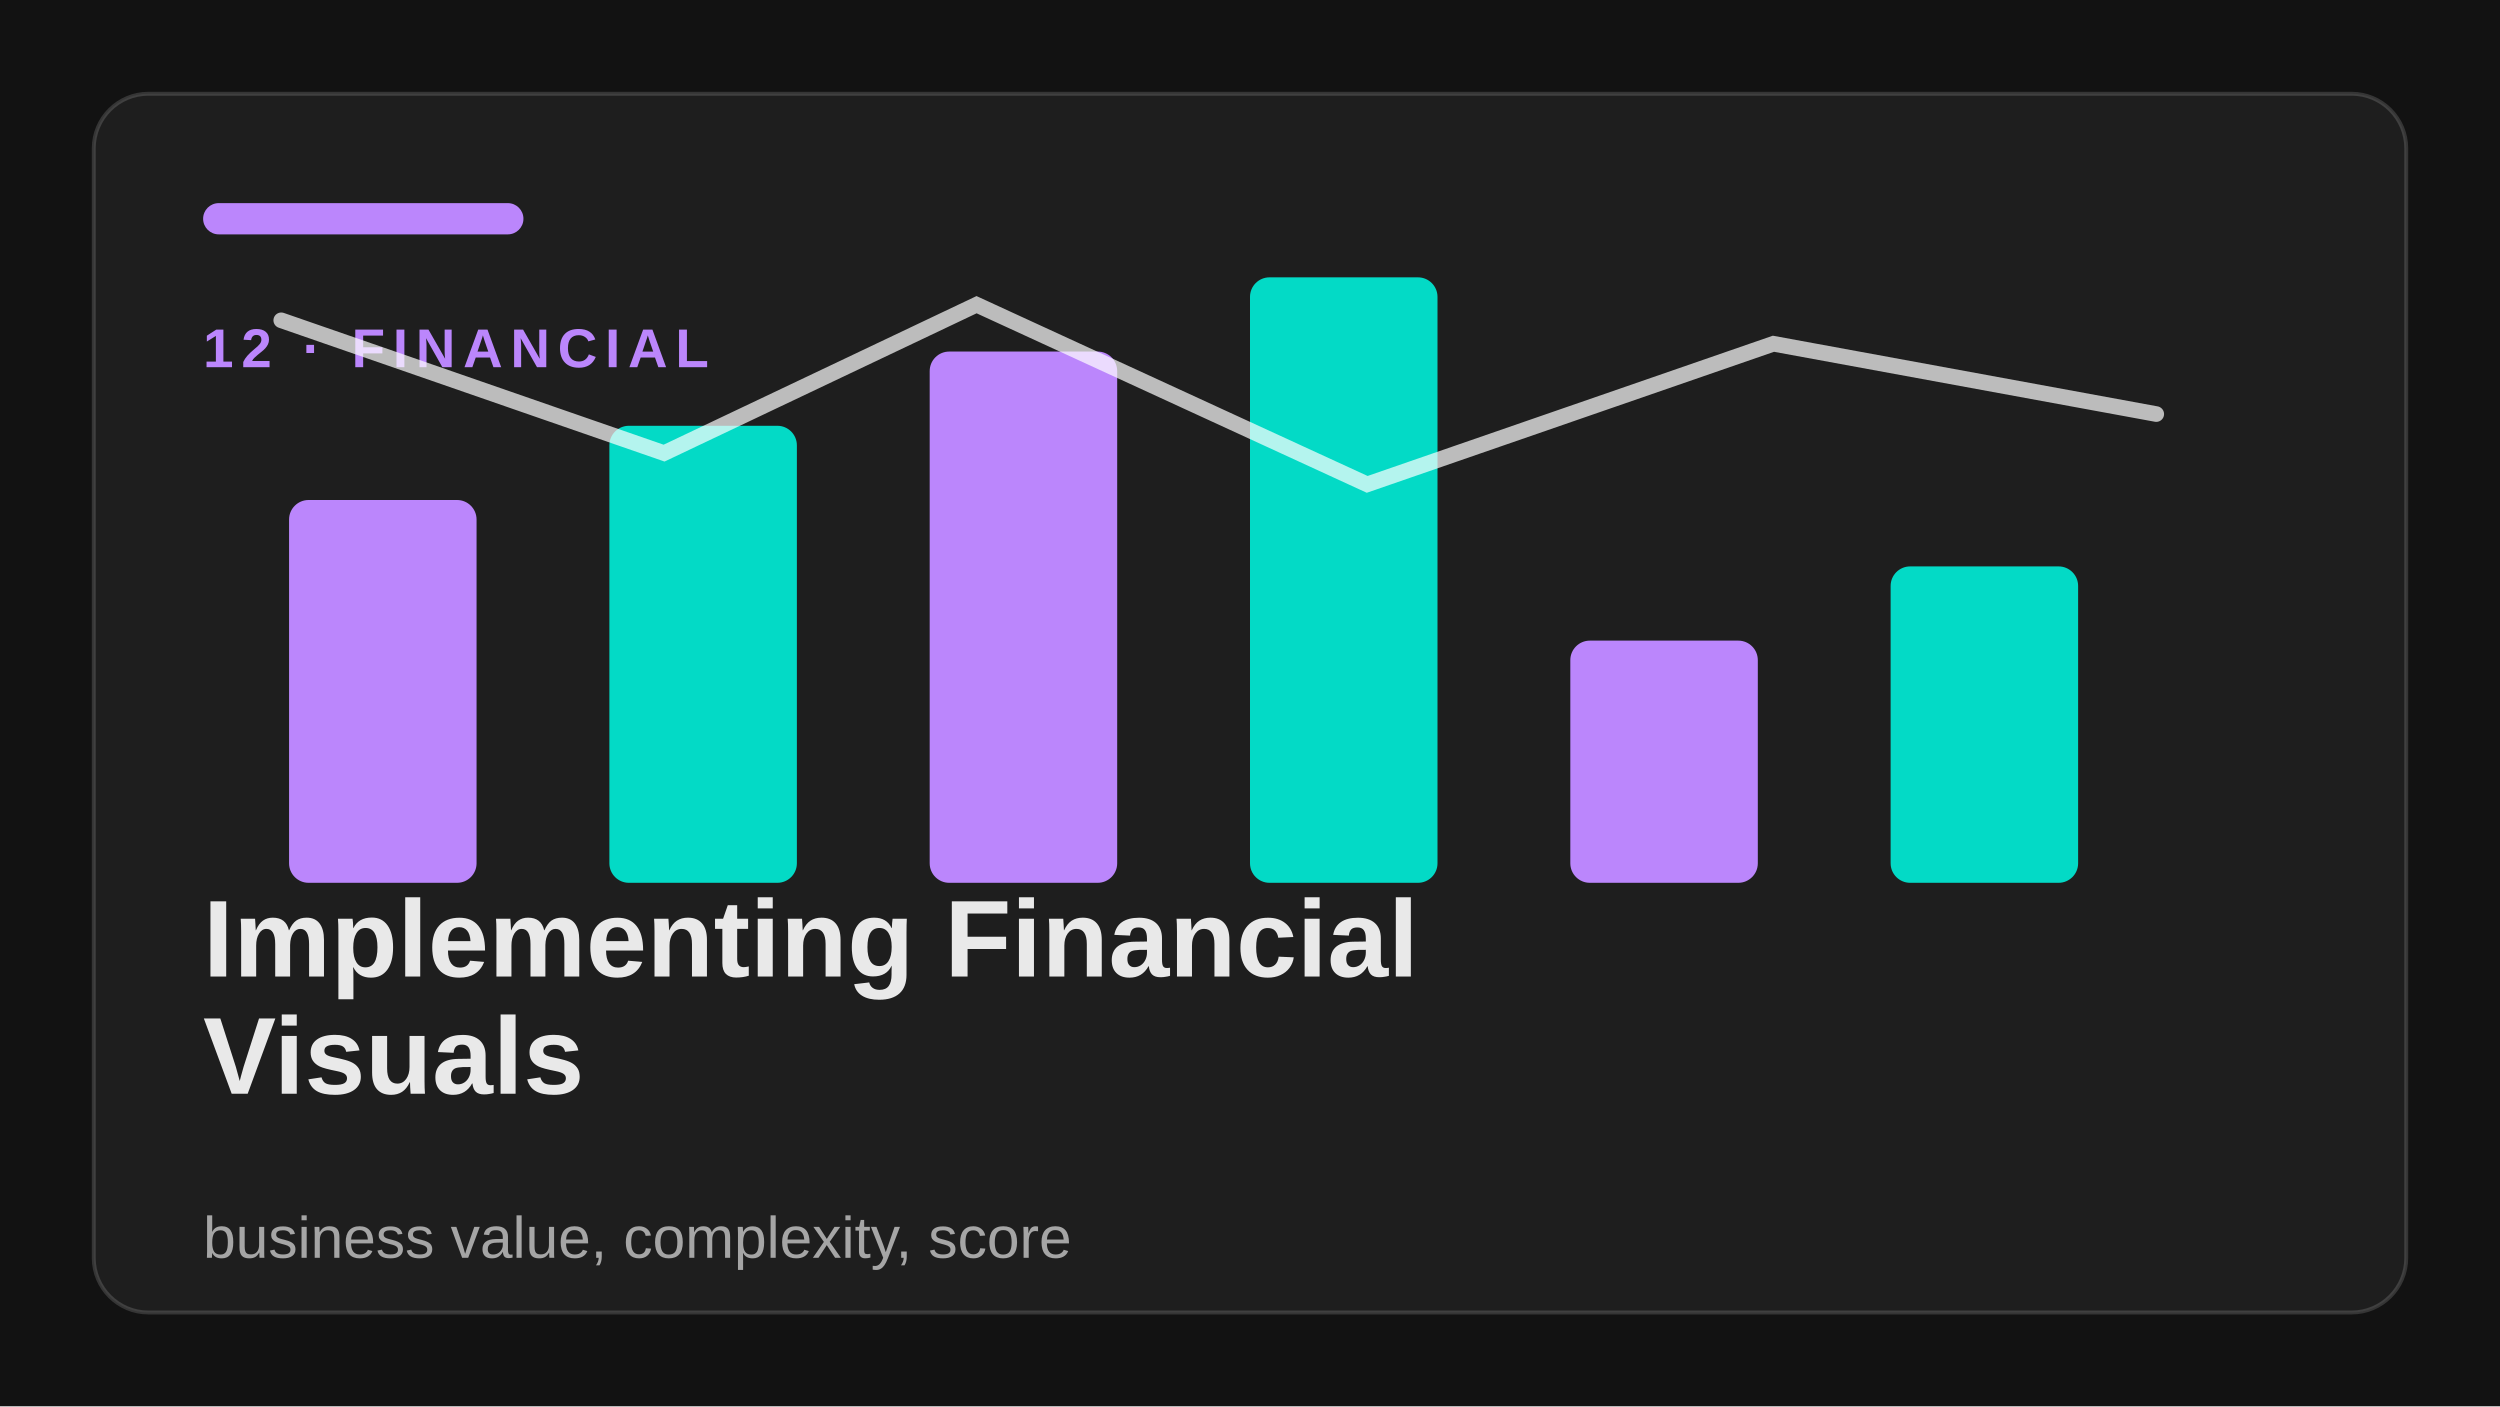
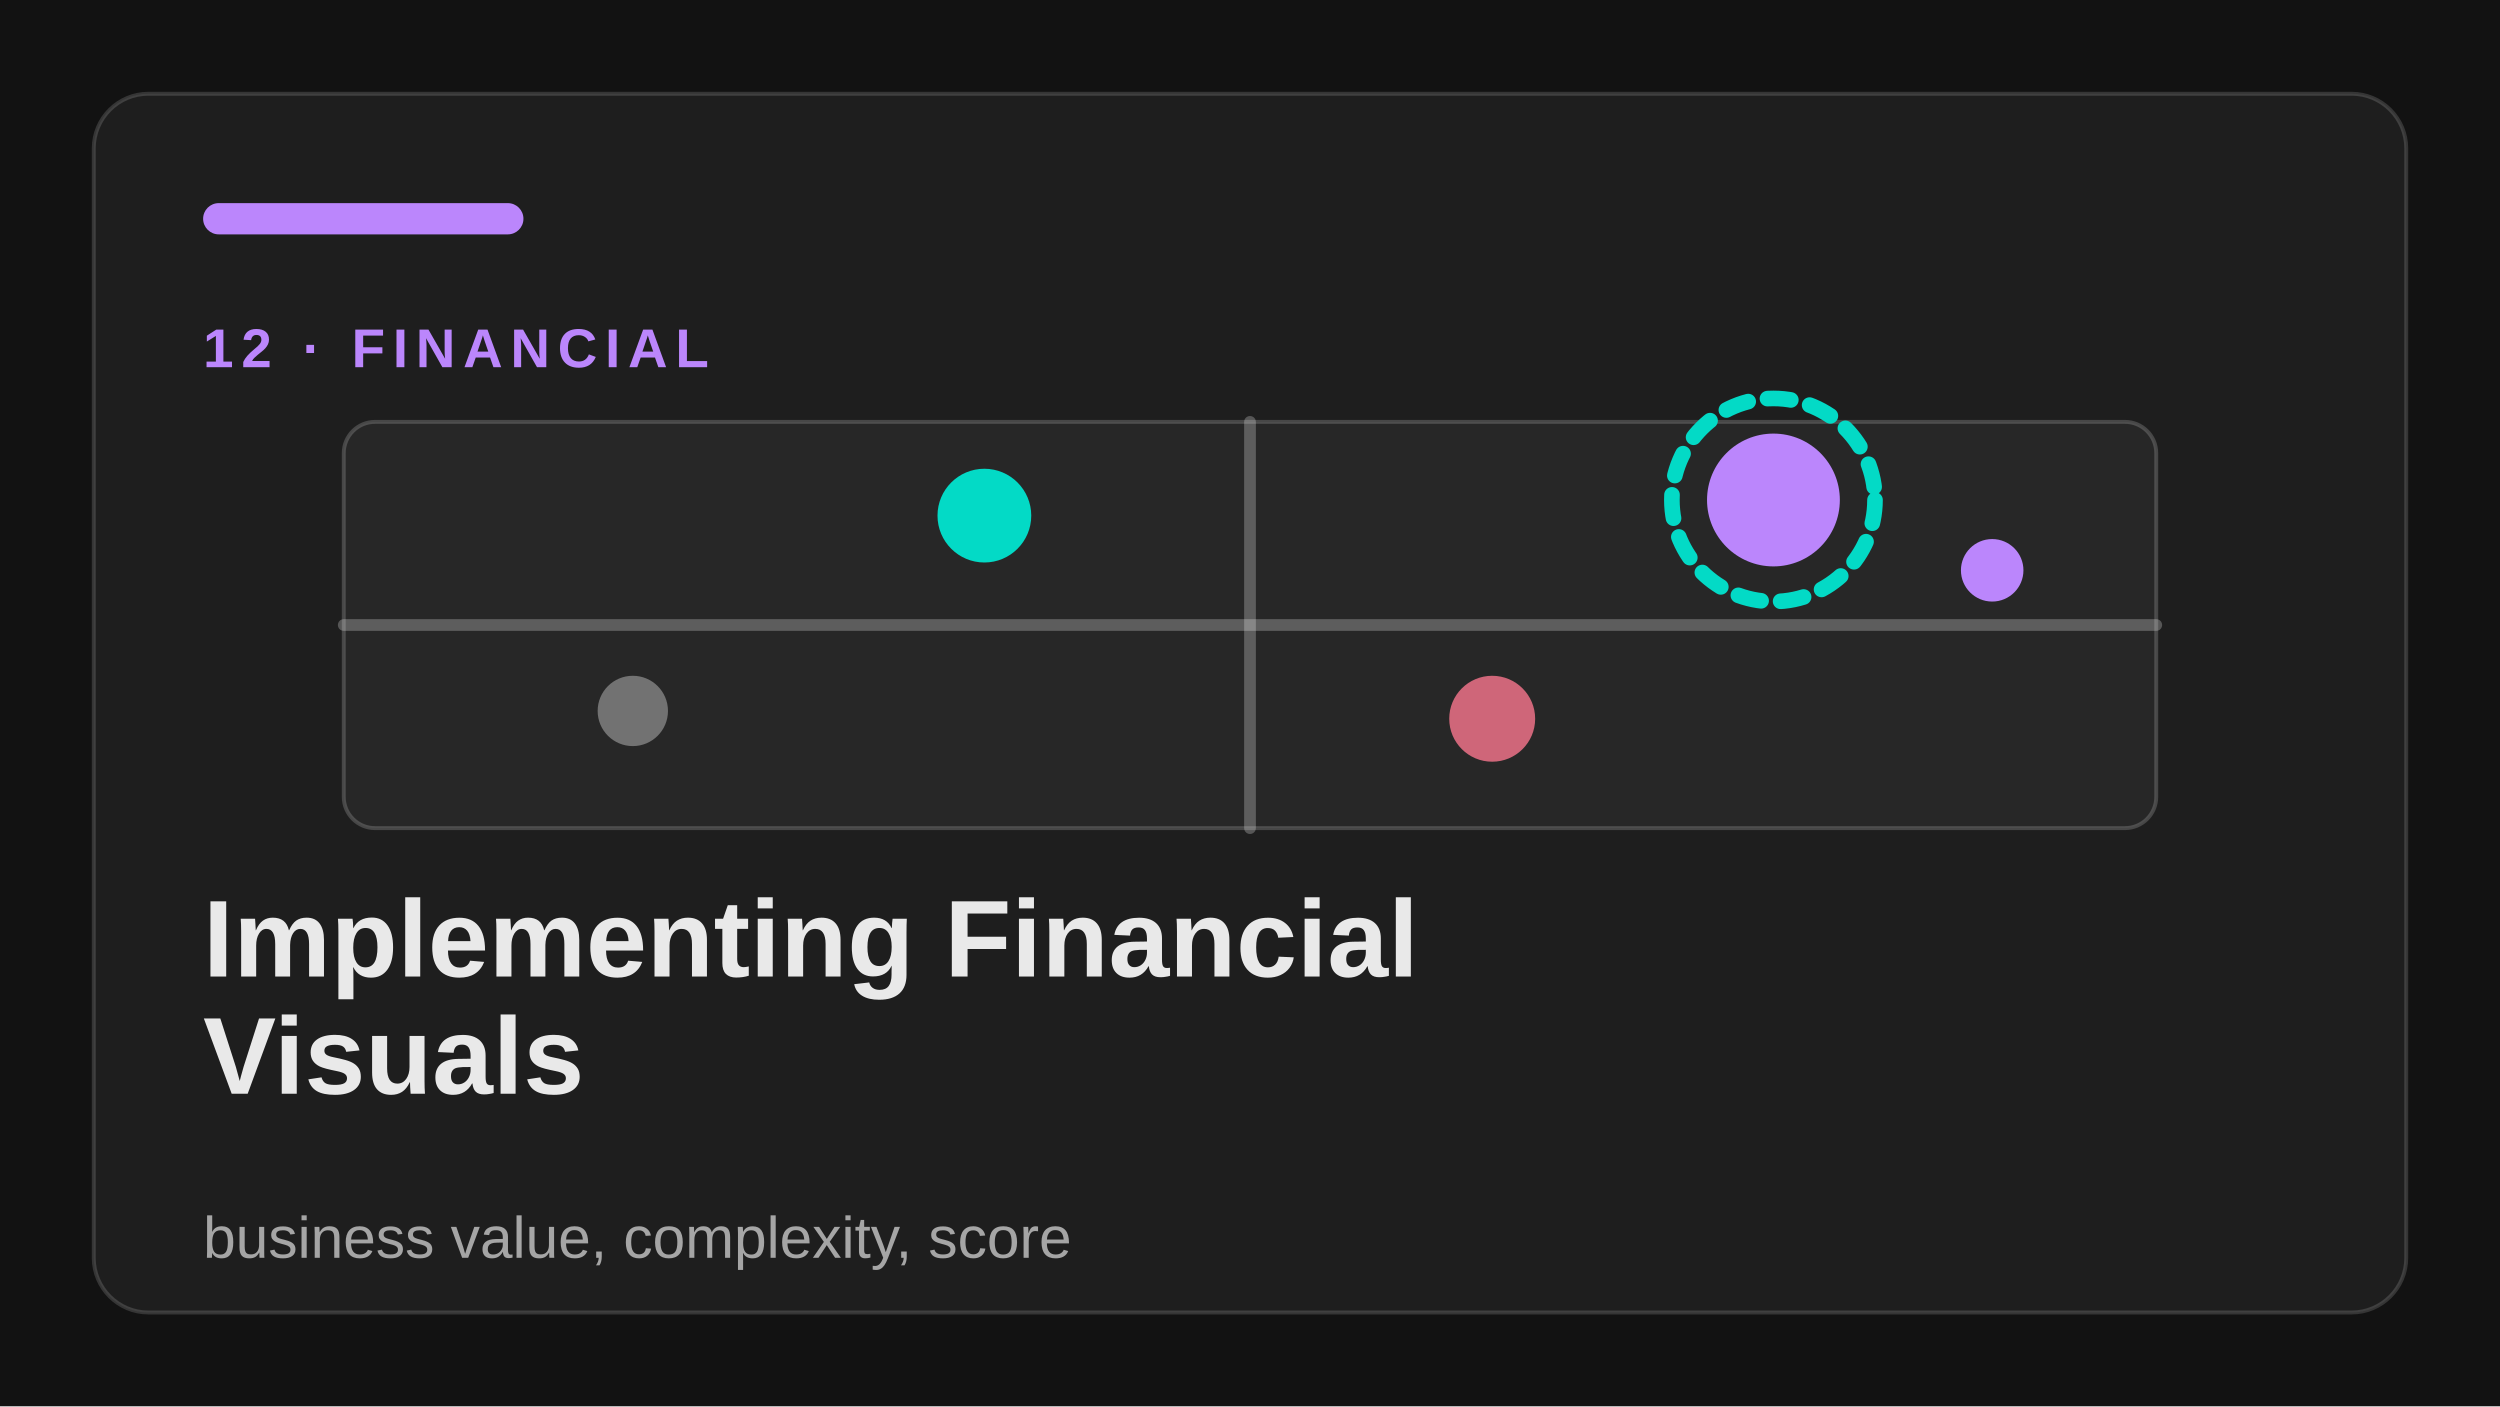
<svg xmlns="http://www.w3.org/2000/svg" width="640" height="360" viewBox="0 0 640 360" role="img" aria-labelledby="title desc">
  <rect width="640" height="360" fill="#121212" />
  <rect x="24" y="24" width="592" height="312" rx="14" fill="#1E1E1E" stroke="#FFFFFF" stroke-opacity=".15" />
  <rect x="52" y="52" width="82" height="8" rx="4" fill="#BB86FC" />
  <text x="52" y="94" fill="#BB86FC" font-family="Arial, Helvetica, sans-serif" font-size="14" font-weight="700" letter-spacing="2">12 · FINANCIAL</text>
-   <g transform="translate(0 0)">
-     <rect x="74" y="128" width="48" height="98" rx="5" fill="#BB86FC" />
-     <rect x="156" y="109" width="48" height="117" rx="5" fill="#03DAC6" />
-     <rect x="238" y="90" width="48" height="136" rx="5" fill="#BB86FC" />
-     <rect x="320" y="71" width="48" height="155" rx="5" fill="#03DAC6" />
-     <rect x="402" y="164" width="48" height="62" rx="5" fill="#BB86FC" />
-     <rect x="484" y="145" width="48" height="81" rx="5" fill="#03DAC6" />
-     <path d="M72 82 L170 116 L250 78 L350 124 L454 88 L552 106" fill="none" stroke="#FFFFFF" stroke-opacity=".7" stroke-width="4" stroke-linecap="round" />
+   <g>
+     <g stroke-linecap="round" stroke-linejoin="round">
+       <rect x="88" y="108" width="464" height="104" rx="8" fill="#FFFFFF" fill-opacity=".04" stroke="#FFFFFF" stroke-opacity=".18" />
+       <line x1="320" y1="108" x2="320" y2="212" stroke="#FFFFFF" stroke-opacity=".25" stroke-width="3" />
+       <line x1="88" y1="160" x2="552" y2="160" stroke="#FFFFFF" stroke-opacity=".25" stroke-width="3" />
+       <circle cx="162" cy="182" r="9" fill="#FFFFFF" fill-opacity=".35" />
+       <circle cx="252" cy="132" r="12" fill="#03DAC6" />
+       <circle cx="382" cy="184" r="11" fill="#CF6679" />
+       <circle cx="454" cy="128" r="17" fill="#BB86FC" />
+       <circle cx="454" cy="128" r="26" fill="none" stroke="#03DAC6" stroke-width="4" stroke-dasharray="6 5" />
+       <circle cx="510" cy="146" r="8" fill="#BB86FC" />
+     </g>
  </g>
  <text x="52" y="250" fill="#FFFFFF" fill-opacity=".90" font-family="Arial, Helvetica, sans-serif" font-size="28" font-weight="600">Implementing Financial</text>
  <text x="52" y="280" fill="#FFFFFF" fill-opacity=".90" font-family="Arial, Helvetica, sans-serif" font-size="28" font-weight="600">Visuals</text>
  <text x="52" y="322" fill="#FFFFFF" fill-opacity=".60" font-family="Arial, Helvetica, sans-serif" font-size="15">business value, complexity, score</text>
</svg>
